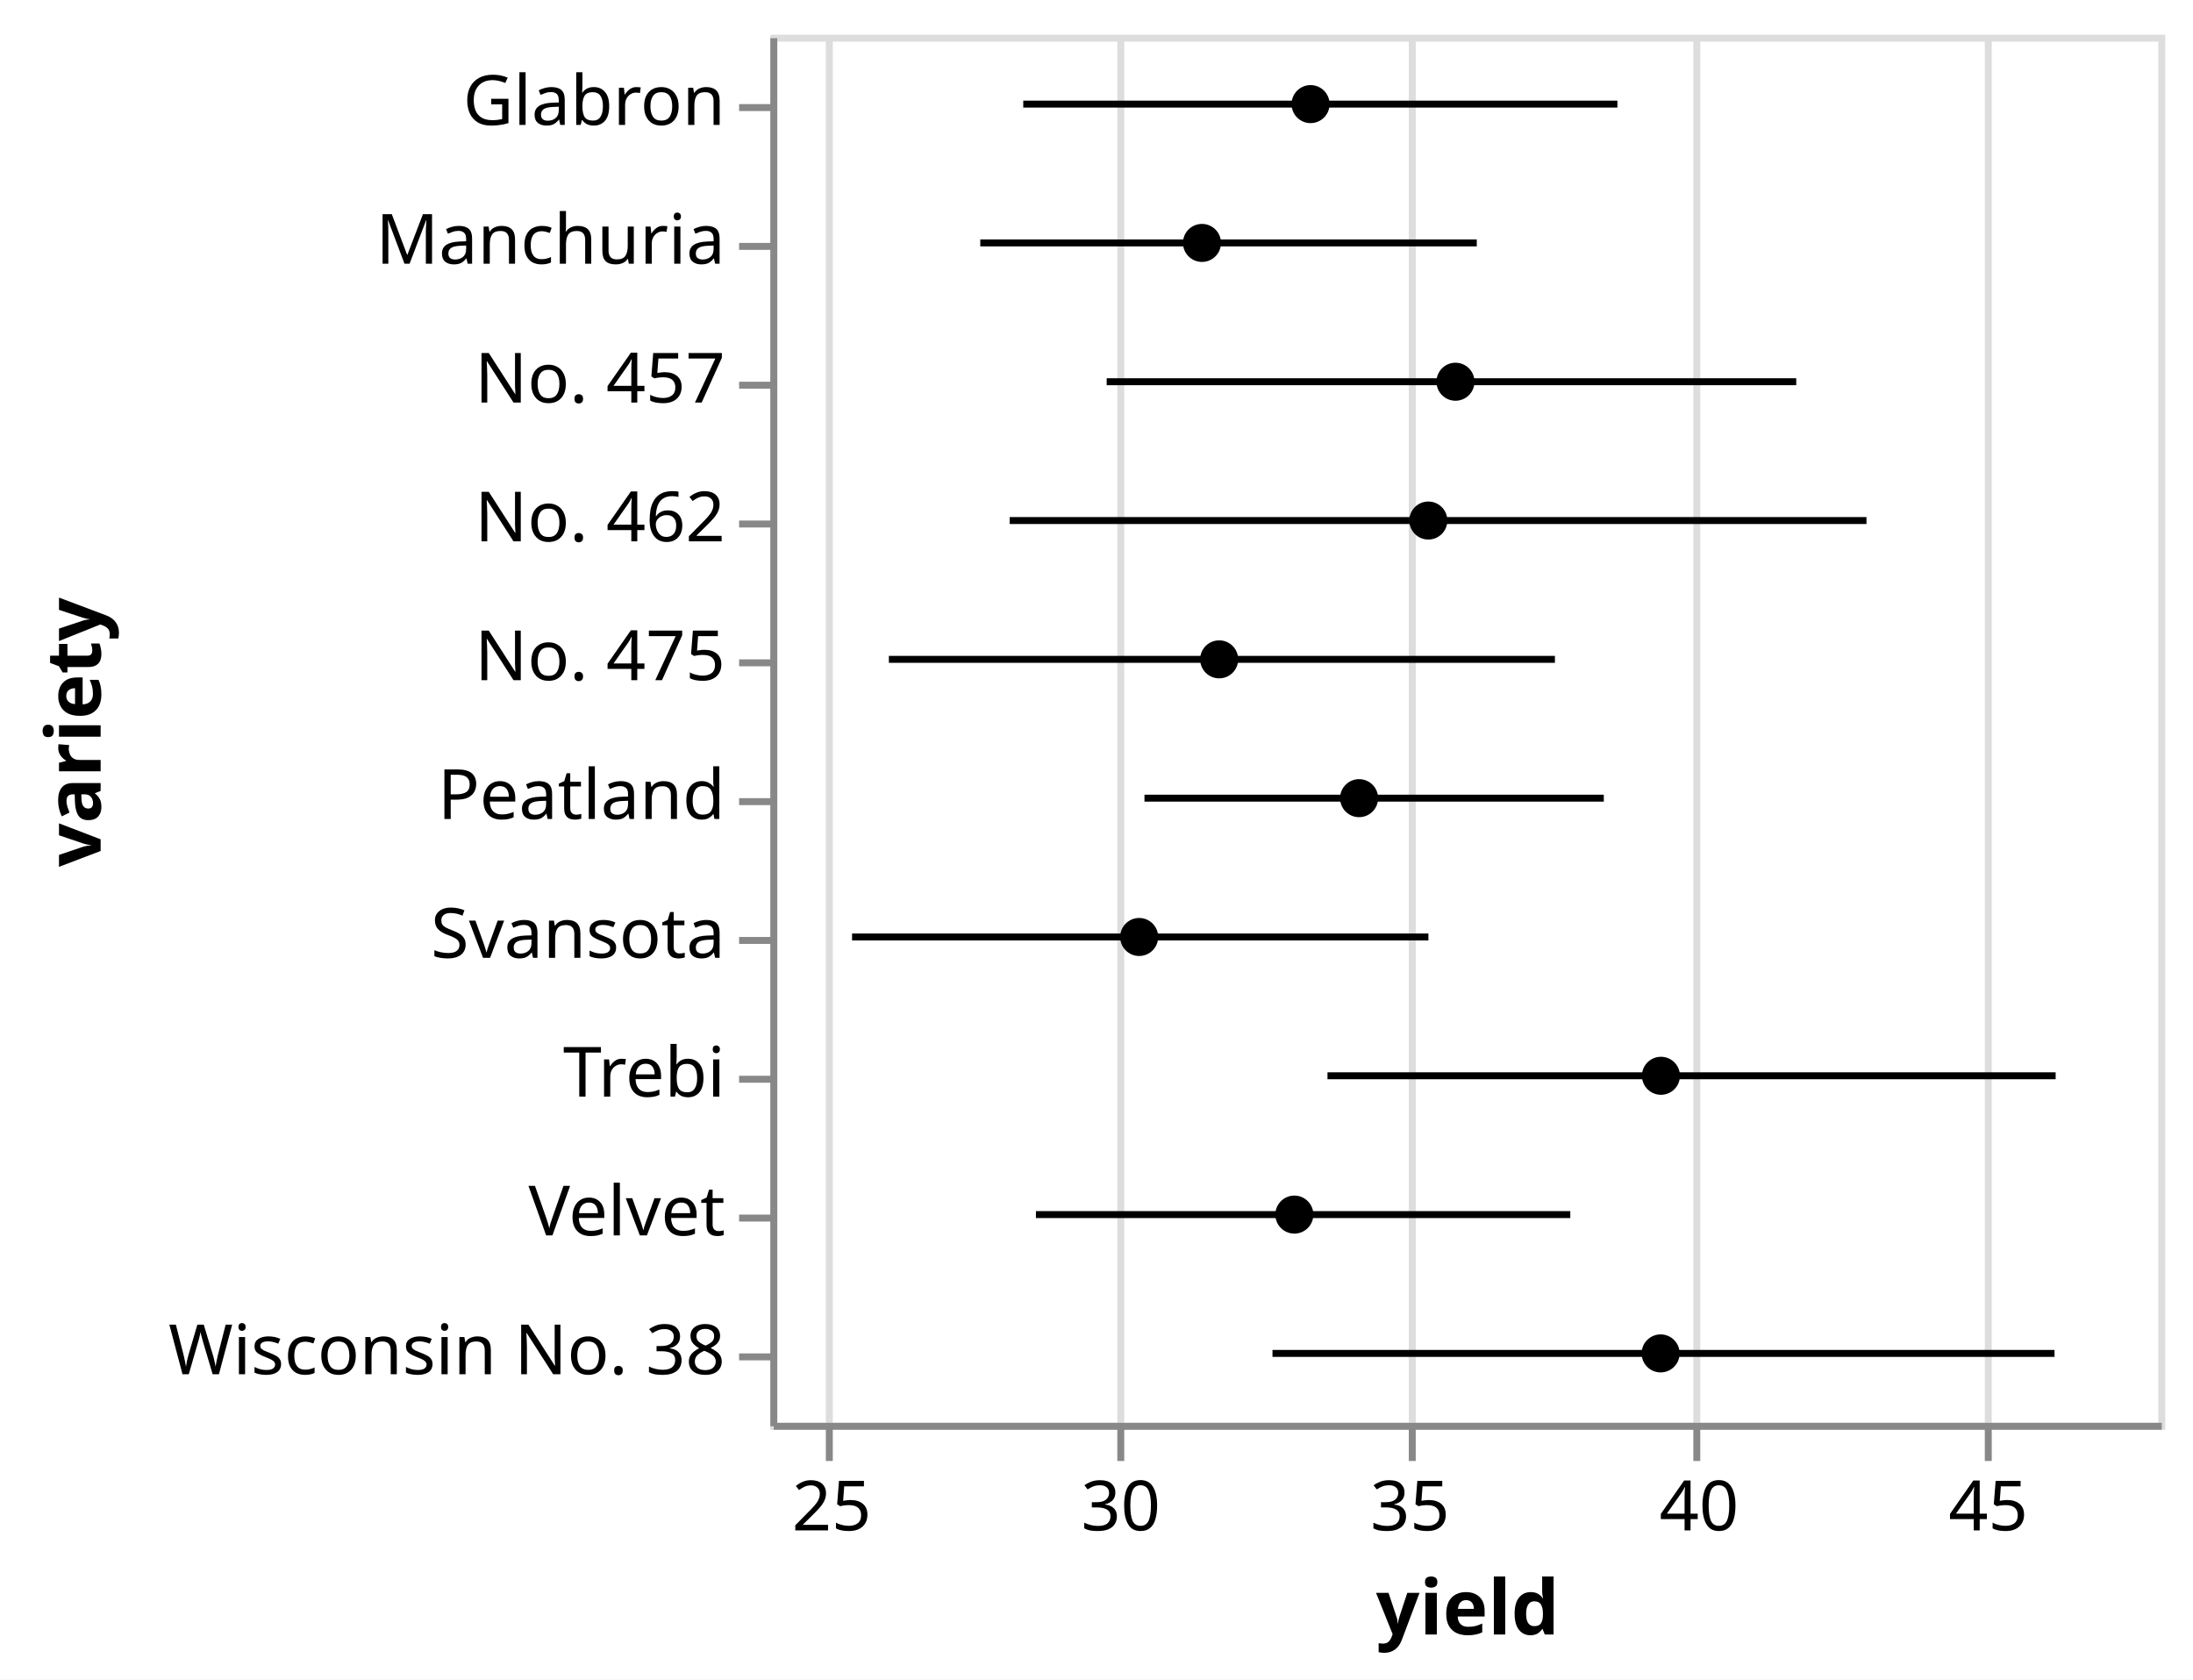
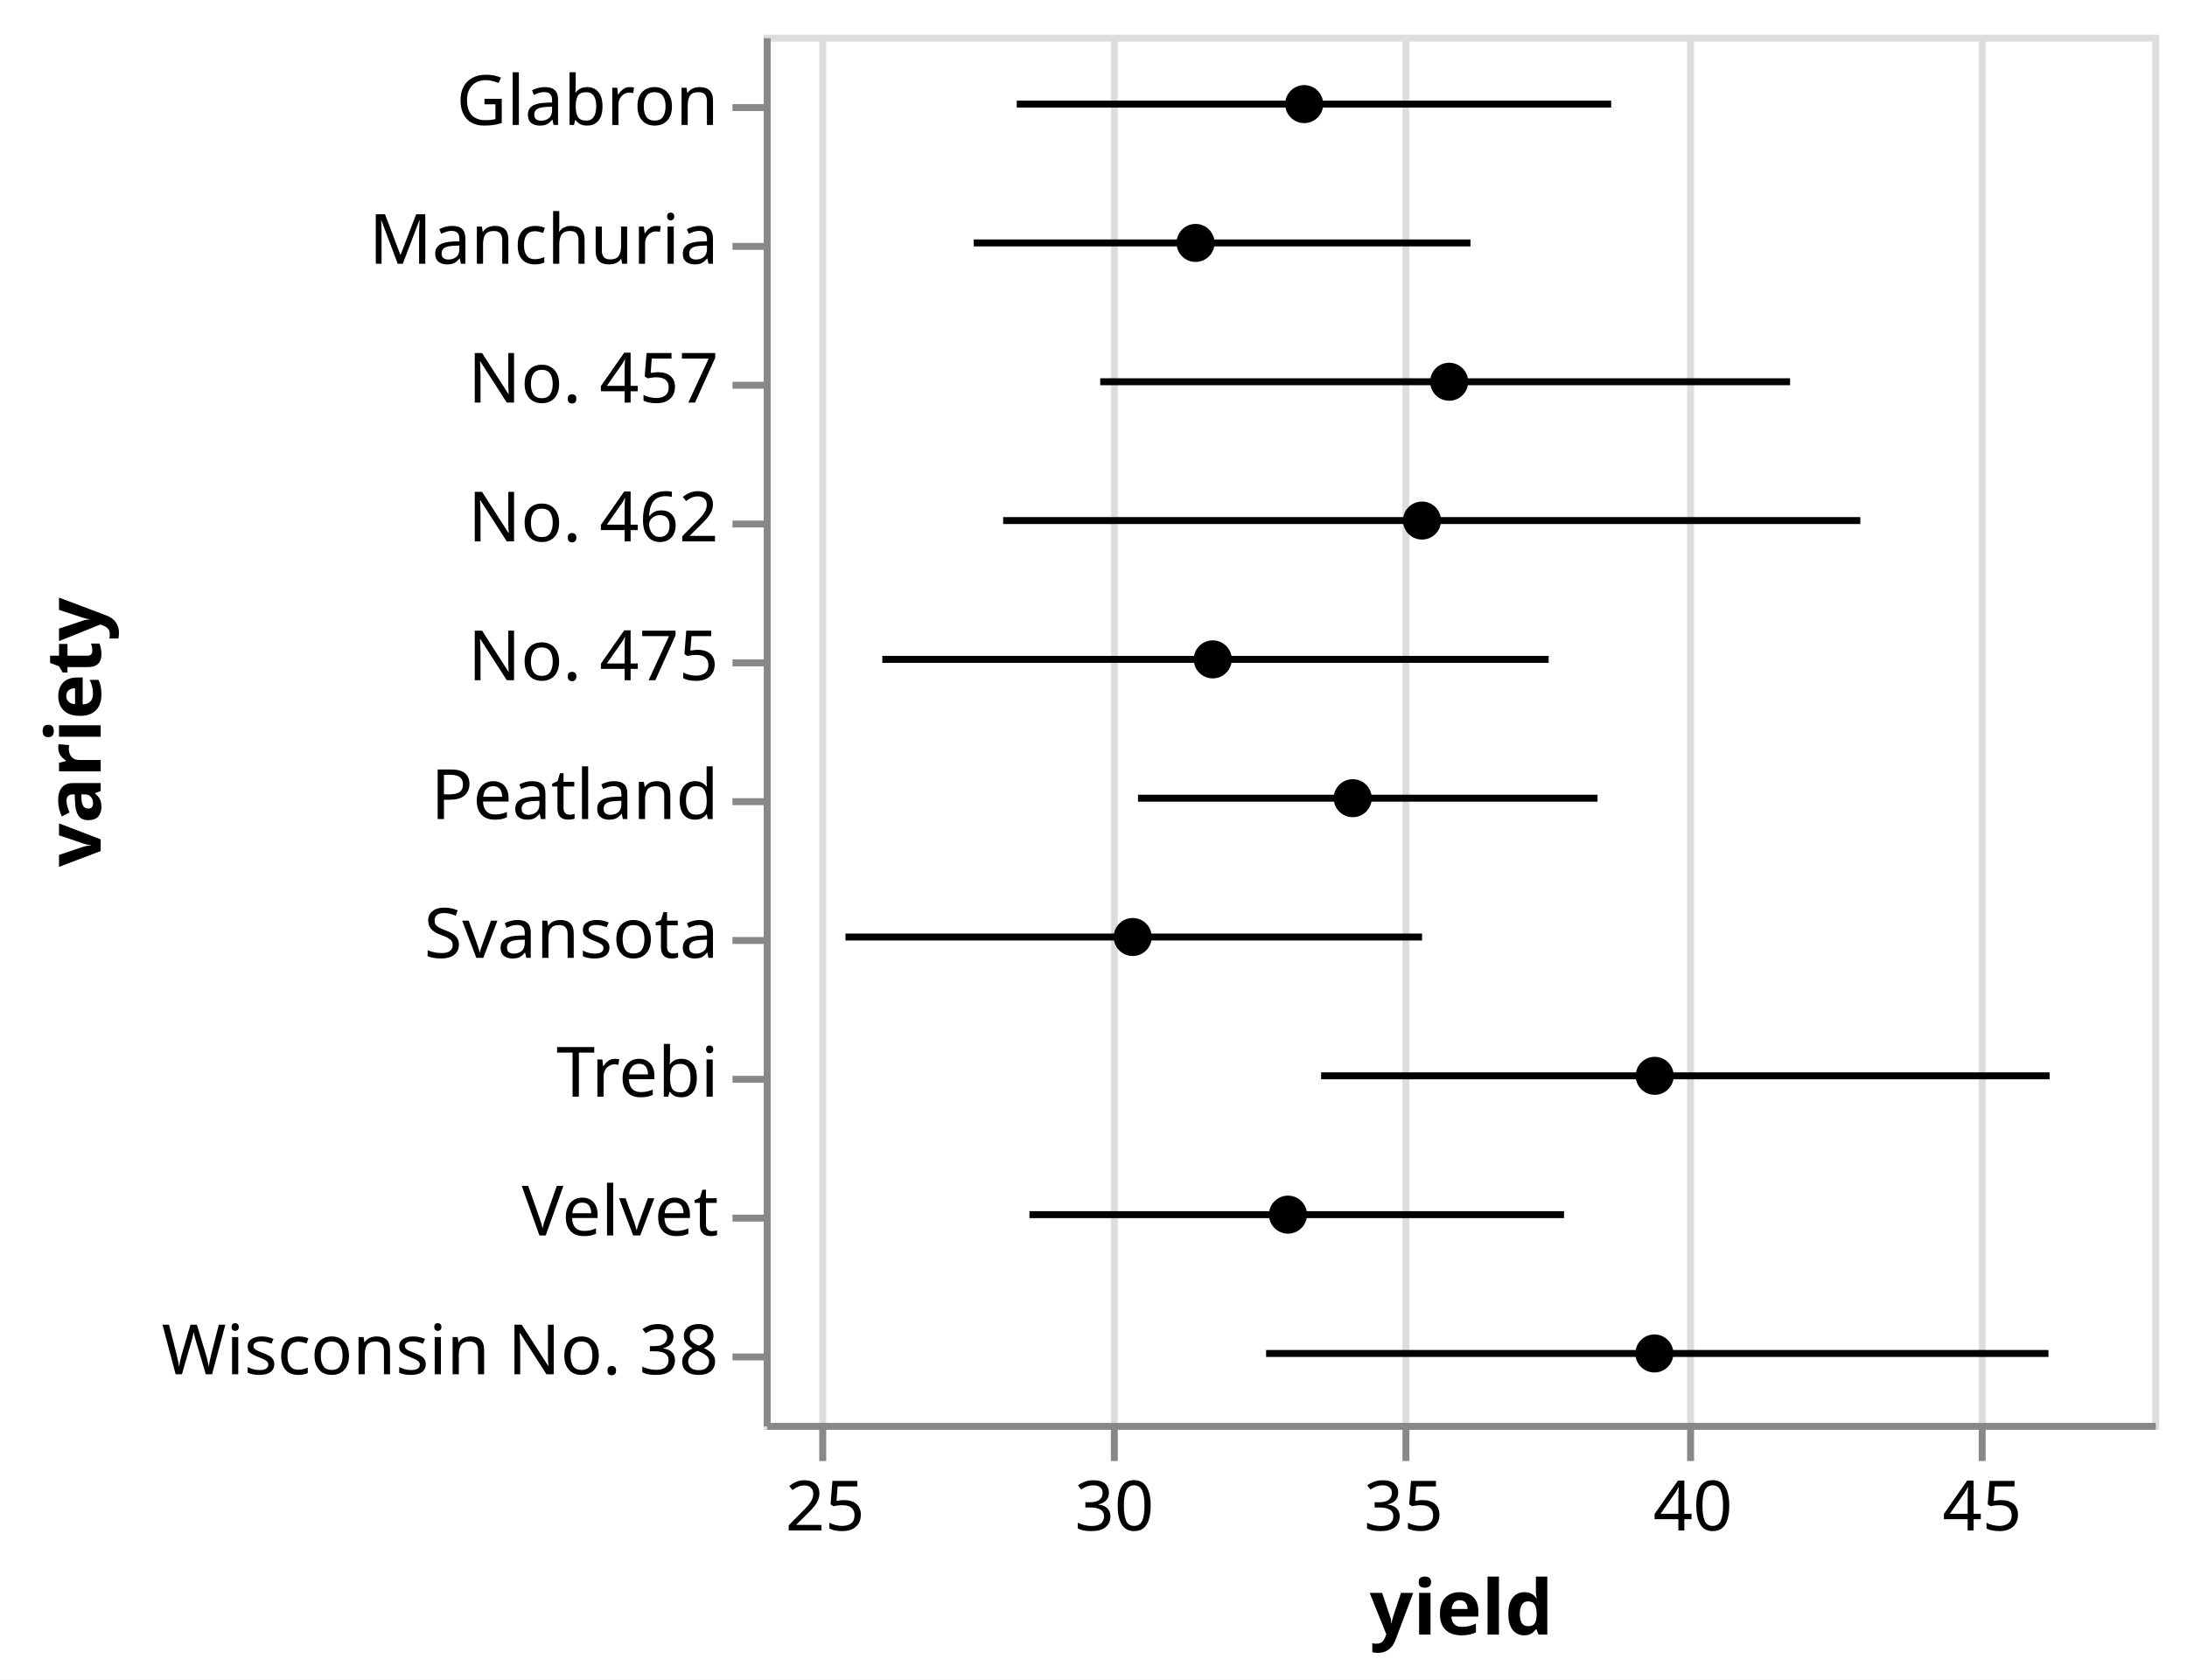
- <svg xmlns="http://www.w3.org/2000/svg" version="1.1" class="marks" width="316" height="242" viewBox="0 0 316 242">
-   <rect width="316" height="242" fill="white" />
-   <g fill="none" stroke-miterlimit="10" transform="translate(111,5)">
+ <svg xmlns="http://www.w3.org/2000/svg" version="1.1" class="marks" width="315" height="242" viewBox="0 0 315 242">
+   <rect width="315" height="242" fill="white" />
+   <g fill="none" stroke-miterlimit="10" transform="translate(110,5)">
    <g class="mark-group role-frame root" role="graphics-object" aria-roledescription="group mark container">
      <g transform="translate(0,0)">
        <path class="background" aria-hidden="true" d="M0.5,0.5h200v200h-200Z" stroke="#ddd" />
        <g>
          <g class="mark-group role-axis" aria-hidden="true">
            <g transform="translate(0.5,200.5)">
              <path class="background" aria-hidden="true" d="M0,0h0v0h0Z" pointer-events="none" />
              <g>
                <g class="mark-rule role-axis-grid" pointer-events="none">
                  <line transform="translate(8,0)" x2="0" y2="-200" stroke="#ddd" stroke-width="1" opacity="1" />
                  <line transform="translate(50,0)" x2="0" y2="-200" stroke="#ddd" stroke-width="1" opacity="1" />
                  <line transform="translate(92,0)" x2="0" y2="-200" stroke="#ddd" stroke-width="1" opacity="1" />
                  <line transform="translate(133,0)" x2="0" y2="-200" stroke="#ddd" stroke-width="1" opacity="1" />
                  <line transform="translate(175,0)" x2="0" y2="-200" stroke="#ddd" stroke-width="1" opacity="1" />
                </g>
              </g>
              <path class="foreground" aria-hidden="true" d="" pointer-events="none" display="none" />
            </g>
          </g>
          <g class="mark-group role-axis" role="graphics-symbol" aria-roledescription="axis" aria-label="X-axis titled 'yield' for a linear scale with values from 24 to 48">
            <g transform="translate(0.5,200.5)">
              <path class="background" aria-hidden="true" d="M0,0h0v0h0Z" pointer-events="none" />
              <g>
                <g class="mark-rule role-axis-tick" pointer-events="none">
                  <line transform="translate(8,0)" x2="0" y2="5" stroke="#888" stroke-width="1" opacity="1" />
                  <line transform="translate(50,0)" x2="0" y2="5" stroke="#888" stroke-width="1" opacity="1" />
                  <line transform="translate(92,0)" x2="0" y2="5" stroke="#888" stroke-width="1" opacity="1" />
                  <line transform="translate(133,0)" x2="0" y2="5" stroke="#888" stroke-width="1" opacity="1" />
                  <line transform="translate(175,0)" x2="0" y2="5" stroke="#888" stroke-width="1" opacity="1" />
                </g>
                <g class="mark-text role-axis-label" pointer-events="none">
                  <text text-anchor="middle" transform="translate(8.333333,15)" font-family="sans-serif" font-size="10px" fill="#000" opacity="1">25</text>
                  <text text-anchor="middle" transform="translate(50,15)" font-family="sans-serif" font-size="10px" fill="#000" opacity="1">30</text>
                  <text text-anchor="middle" transform="translate(91.66667,15)" font-family="sans-serif" font-size="10px" fill="#000" opacity="1">35</text>
                  <text text-anchor="middle" transform="translate(133.3333,15)" font-family="sans-serif" font-size="10px" fill="#000" opacity="1">40</text>
                  <text text-anchor="middle" transform="translate(175,15)" font-family="sans-serif" font-size="10px" fill="#000" opacity="1">45</text>
                </g>
                <g class="mark-rule role-axis-domain" pointer-events="none">
                  <line transform="translate(0,0)" x2="200" y2="0" stroke="#888" stroke-width="1" opacity="1" />
                </g>
                <g class="mark-text role-axis-title" pointer-events="none">
                  <text text-anchor="middle" transform="translate(100,30)" font-family="sans-serif" font-size="11px" font-weight="bold" fill="#000" opacity="1">yield</text>
                </g>
              </g>
              <path class="foreground" aria-hidden="true" d="" pointer-events="none" display="none" />
            </g>
          </g>
          <g class="mark-group role-axis" role="graphics-symbol" aria-roledescription="axis" aria-label="Y-axis titled 'variety' for a discrete scale with 10 values: Glabron, Manchuria, No. 457, No. 462, No. 475, ending with Wisconsin No. 38">
            <g transform="translate(0.5,0.5)">
              <path class="background" aria-hidden="true" d="M0,0h0v0h0Z" pointer-events="none" />
              <g>
                <g class="mark-rule role-axis-tick" pointer-events="none">
                  <line transform="translate(0,10)" x2="-5" y2="0" stroke="#888" stroke-width="1" opacity="1" />
                  <line transform="translate(0,30)" x2="-5" y2="0" stroke="#888" stroke-width="1" opacity="1" />
                  <line transform="translate(0,50)" x2="-5" y2="0" stroke="#888" stroke-width="1" opacity="1" />
                  <line transform="translate(0,70)" x2="-5" y2="0" stroke="#888" stroke-width="1" opacity="1" />
                  <line transform="translate(0,90)" x2="-5" y2="0" stroke="#888" stroke-width="1" opacity="1" />
                  <line transform="translate(0,110)" x2="-5" y2="0" stroke="#888" stroke-width="1" opacity="1" />
                  <line transform="translate(0,130)" x2="-5" y2="0" stroke="#888" stroke-width="1" opacity="1" />
                  <line transform="translate(0,150)" x2="-5" y2="0" stroke="#888" stroke-width="1" opacity="1" />
                  <line transform="translate(0,170)" x2="-5" y2="0" stroke="#888" stroke-width="1" opacity="1" />
                  <line transform="translate(0,190)" x2="-5" y2="0" stroke="#888" stroke-width="1" opacity="1" />
                </g>
                <g class="mark-text role-axis-label" pointer-events="none">
                  <text text-anchor="end" transform="translate(-7,12.5)" font-family="sans-serif" font-size="10px" fill="#000" opacity="1">Glabron</text>
                  <text text-anchor="end" transform="translate(-7,32.5)" font-family="sans-serif" font-size="10px" fill="#000" opacity="1">Manchuria</text>
                  <text text-anchor="end" transform="translate(-7,52.5)" font-family="sans-serif" font-size="10px" fill="#000" opacity="1">No. 457</text>
                  <text text-anchor="end" transform="translate(-7,72.5)" font-family="sans-serif" font-size="10px" fill="#000" opacity="1">No. 462</text>
                  <text text-anchor="end" transform="translate(-7,92.5)" font-family="sans-serif" font-size="10px" fill="#000" opacity="1">No. 475</text>
                  <text text-anchor="end" transform="translate(-7,112.5)" font-family="sans-serif" font-size="10px" fill="#000" opacity="1">Peatland</text>
                  <text text-anchor="end" transform="translate(-7,132.5)" font-family="sans-serif" font-size="10px" fill="#000" opacity="1">Svansota</text>
                  <text text-anchor="end" transform="translate(-7,152.5)" font-family="sans-serif" font-size="10px" fill="#000" opacity="1">Trebi</text>
                  <text text-anchor="end" transform="translate(-7,172.5)" font-family="sans-serif" font-size="10px" fill="#000" opacity="1">Velvet</text>
                  <text text-anchor="end" transform="translate(-7,192.5)" font-family="sans-serif" font-size="10px" fill="#000" opacity="1">Wisconsin No. 38</text>
                </g>
                <g class="mark-rule role-axis-domain" pointer-events="none">
                  <line transform="translate(0,0)" x2="0" y2="200" stroke="#888" stroke-width="1" opacity="1" />
                </g>
                <g class="mark-text role-axis-title" pointer-events="none">
-                   <text text-anchor="middle" transform="translate(-95,100) rotate(-90) translate(0,-2)" font-family="sans-serif" font-size="11px" font-weight="bold" fill="#000" opacity="1">variety</text>
+                   <text text-anchor="middle" transform="translate(-94,100) rotate(-90) translate(0,-2)" font-family="sans-serif" font-size="11px" font-weight="bold" fill="#000" opacity="1">variety</text>
                </g>
              </g>
              <path class="foreground" aria-hidden="true" d="" pointer-events="none" display="none" />
            </g>
          </g>
          <g class="mark-rule role-mark layer_0_marks" role="graphics-object" aria-roledescription="rule mark container">
            <line aria-label="yield: 27.6304864167; upper_yield: 36.215555; variety: Manchuria; Ci1 of yield: 36.215555; Ci0 of yield: 27.6304864167; Mean of yield: 31.46389" role="graphics-symbol" aria-roledescription="errorbar" transform="translate(30.25405,30)" x2="71.542" y2="0" stroke="black" />
            <line aria-label="yield: 28.3735416458; upper_yield: 38.6472910833; variety: Glabron; Ci1 of yield: 38.6472910833; Ci0 of yield: 28.3735416458; Mean of yield: 33.3416658333" role="graphics-symbol" aria-roledescription="errorbar" transform="translate(36.44618,10)" x2="85.615" y2="0" stroke="black" />
            <line aria-label="yield: 25.4133335833; upper_yield: 35.3791647917; variety: Svansota; Ci1 of yield: 35.3791647917; Ci0 of yield: 25.4133335833; Mean of yield: 30.3777775" role="graphics-symbol" aria-roledescription="errorbar" transform="translate(11.77778,130)" x2="83.049" y2="0" stroke="black" />
            <line aria-label="yield: 28.5927072083; upper_yield: 37.8323596875; variety: Velvet; Ci1 of yield: 37.8323596875; Ci0 of yield: 28.5927072083; Mean of yield: 33.0611091667" role="graphics-symbol" aria-roledescription="errorbar" transform="translate(38.27256,170)" x2="76.997" y2="0" stroke="black" />
            <line aria-label="yield: 33.6341639375; upper_yield: 46.2250544583; variety: Trebi; Ci1 of yield: 46.2250544583; Ci0 of yield: 33.6341639375; Mean of yield: 39.3999933333" role="graphics-symbol" aria-roledescription="errorbar" transform="translate(80.2847,150)" x2="104.924" y2="0" stroke="black" />
            <line aria-label="yield: 29.8160441458; upper_yield: 41.7395158542; variety: No. 457; Ci1 of yield: 41.7395158542; Ci0 of yield: 29.8160441458; Mean of yield: 35.8472241667" role="graphics-symbol" aria-roledescription="errorbar" transform="translate(48.46703,50)" x2="99.362" y2="0" stroke="black" />
            <line aria-label="yield: 28.138403625; upper_yield: 42.9536881458; variety: No. 462; Ci1 of yield: 42.9536881458; Ci0 of yield: 28.138403625; Mean of yield: 35.3777808333" role="graphics-symbol" aria-roledescription="errorbar" transform="translate(34.4867,70)" x2="123.461" y2="0" stroke="black" />
            <line aria-label="yield: 30.469376375; upper_yield: 38.4118039167; variety: Peatland; Ci1 of yield: 38.4118039167; Ci0 of yield: 30.469376375; Mean of yield: 34.1805558333" role="graphics-symbol" aria-roledescription="errorbar" transform="translate(53.91147,110)" x2="66.187" y2="0" stroke="black" />
            <line aria-label="yield: 26.0499305208; upper_yield: 37.5667371875; variety: No. 475; Ci1 of yield: 37.5667371875; Ci0 of yield: 26.0499305208; Mean of yield: 31.7611108333" role="graphics-symbol" aria-roledescription="errorbar" transform="translate(17.08275,90)" x2="95.973" y2="0" stroke="black" />
            <line aria-label="yield: 32.6830563958; upper_yield: 46.2057658125; variety: Wisconsin No. 38; Ci1 of yield: 46.2057658125; Ci0 of yield: 32.6830563958; Mean of yield: 39.3944458333" role="graphics-symbol" aria-roledescription="errorbar" transform="translate(72.3588,190)" x2="112.689" y2="0" stroke="black" />
          </g>
          <g class="mark-symbol role-mark layer_1_marks" role="graphics-object" aria-roledescription="symbol mark container">
            <path aria-label="Mean of yield: 31.46389; variety: Manchuria" role="graphics-symbol" aria-roledescription="point" transform="translate(62.19908,30)" d="M2.739,0A2.739,2.739,0,1,1,-2.739,0A2.739,2.739,0,1,1,2.739,0" fill="black" stroke-width="2" />
            <path aria-label="Mean of yield: 33.3416658333; variety: Glabron" role="graphics-symbol" aria-roledescription="point" transform="translate(77.84722,10)" d="M2.739,0A2.739,2.739,0,1,1,-2.739,0A2.739,2.739,0,1,1,2.739,0" fill="black" stroke-width="2" />
            <path aria-label="Mean of yield: 30.3777775; variety: Svansota" role="graphics-symbol" aria-roledescription="point" transform="translate(53.14815,130)" d="M2.739,0A2.739,2.739,0,1,1,-2.739,0A2.739,2.739,0,1,1,2.739,0" fill="black" stroke-width="2" />
            <path aria-label="Mean of yield: 33.0611091667; variety: Velvet" role="graphics-symbol" aria-roledescription="point" transform="translate(75.50924,170)" d="M2.739,0A2.739,2.739,0,1,1,-2.739,0A2.739,2.739,0,1,1,2.739,0" fill="black" stroke-width="2" />
            <path aria-label="Mean of yield: 39.3999933333; variety: Trebi" role="graphics-symbol" aria-roledescription="point" transform="translate(128.3333,150)" d="M2.739,0A2.739,2.739,0,1,1,-2.739,0A2.739,2.739,0,1,1,2.739,0" fill="black" stroke-width="2" />
            <path aria-label="Mean of yield: 35.8472241667; variety: No. 457" role="graphics-symbol" aria-roledescription="point" transform="translate(98.72687,50)" d="M2.739,0A2.739,2.739,0,1,1,-2.739,0A2.739,2.739,0,1,1,2.739,0" fill="black" stroke-width="2" />
            <path aria-label="Mean of yield: 35.3777808333; variety: No. 462" role="graphics-symbol" aria-roledescription="point" transform="translate(94.81484,70)" d="M2.739,0A2.739,2.739,0,1,1,-2.739,0A2.739,2.739,0,1,1,2.739,0" fill="black" stroke-width="2" />
            <path aria-label="Mean of yield: 34.1805558333; variety: Peatland" role="graphics-symbol" aria-roledescription="point" transform="translate(84.83797,110)" d="M2.739,0A2.739,2.739,0,1,1,-2.739,0A2.739,2.739,0,1,1,2.739,0" fill="black" stroke-width="2" />
            <path aria-label="Mean of yield: 31.7611108333; variety: No. 475" role="graphics-symbol" aria-roledescription="point" transform="translate(64.67592,90)" d="M2.739,0A2.739,2.739,0,1,1,-2.739,0A2.739,2.739,0,1,1,2.739,0" fill="black" stroke-width="2" />
            <path aria-label="Mean of yield: 39.3944458333; variety: Wisconsin No. 38" role="graphics-symbol" aria-roledescription="point" transform="translate(128.287,190)" d="M2.739,0A2.739,2.739,0,1,1,-2.739,0A2.739,2.739,0,1,1,2.739,0" fill="black" stroke-width="2" />
          </g>
        </g>
        <path class="foreground" aria-hidden="true" d="" display="none" />
      </g>
    </g>
  </g>
</svg>
